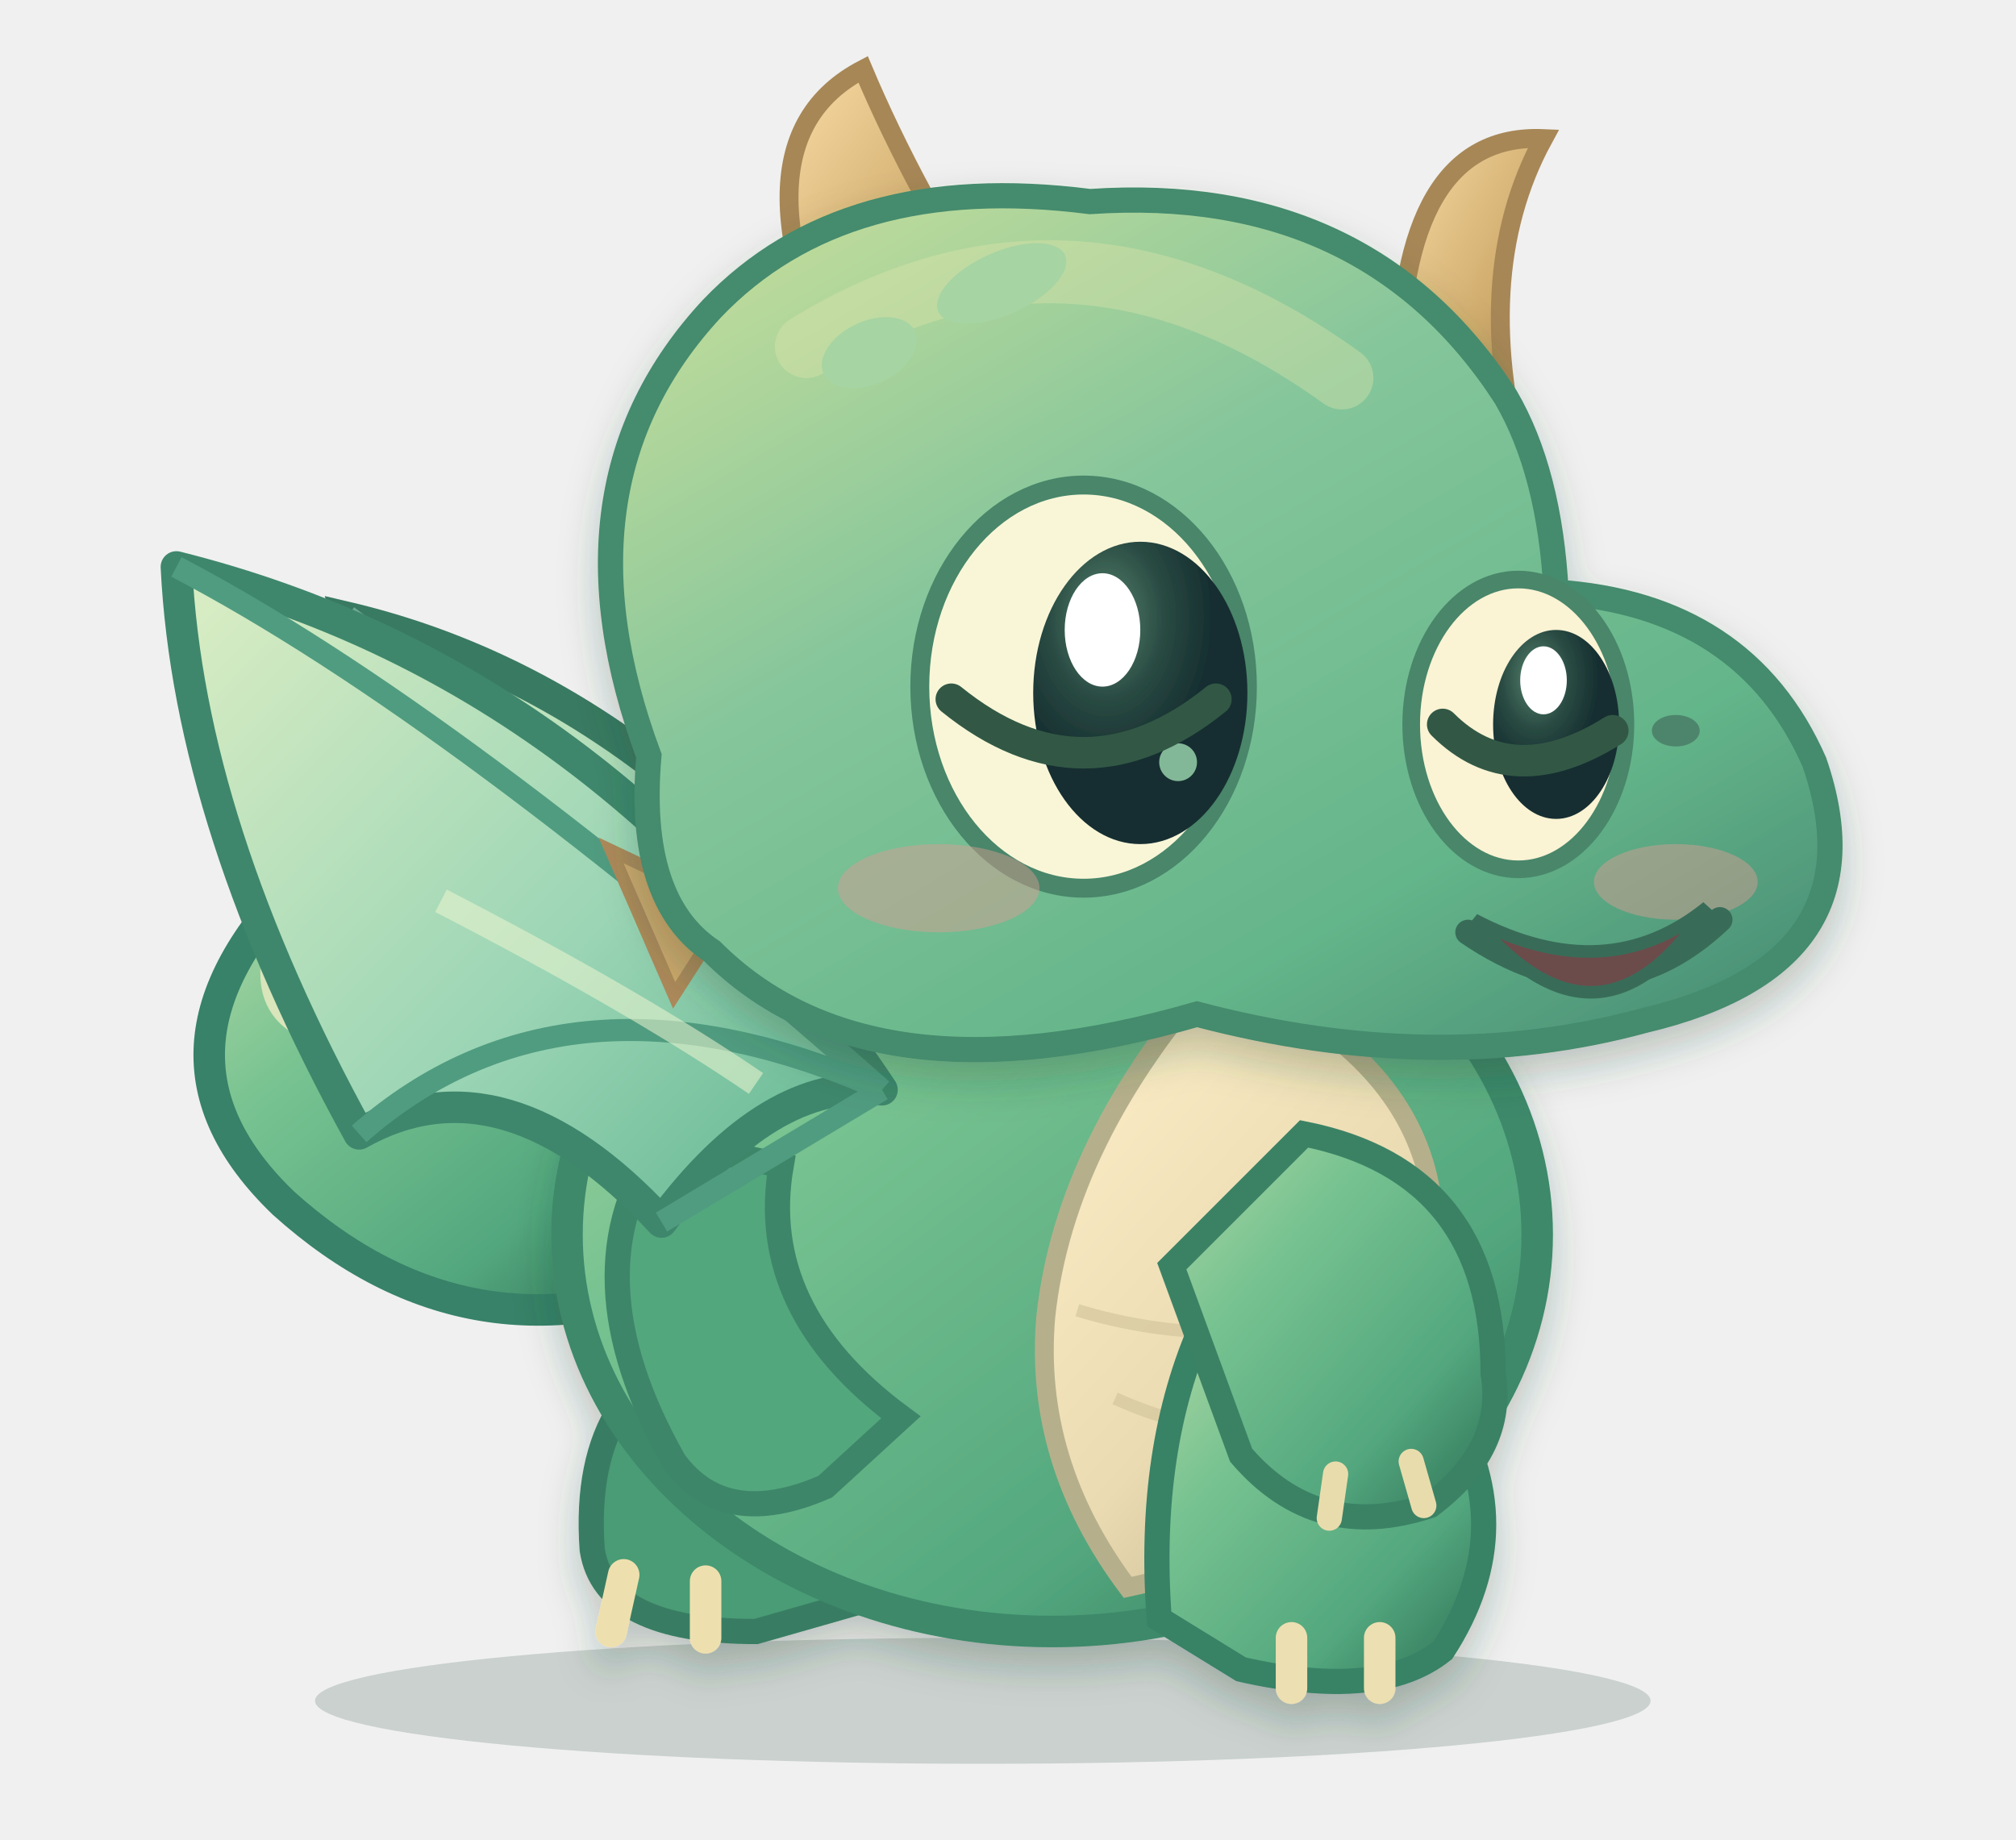
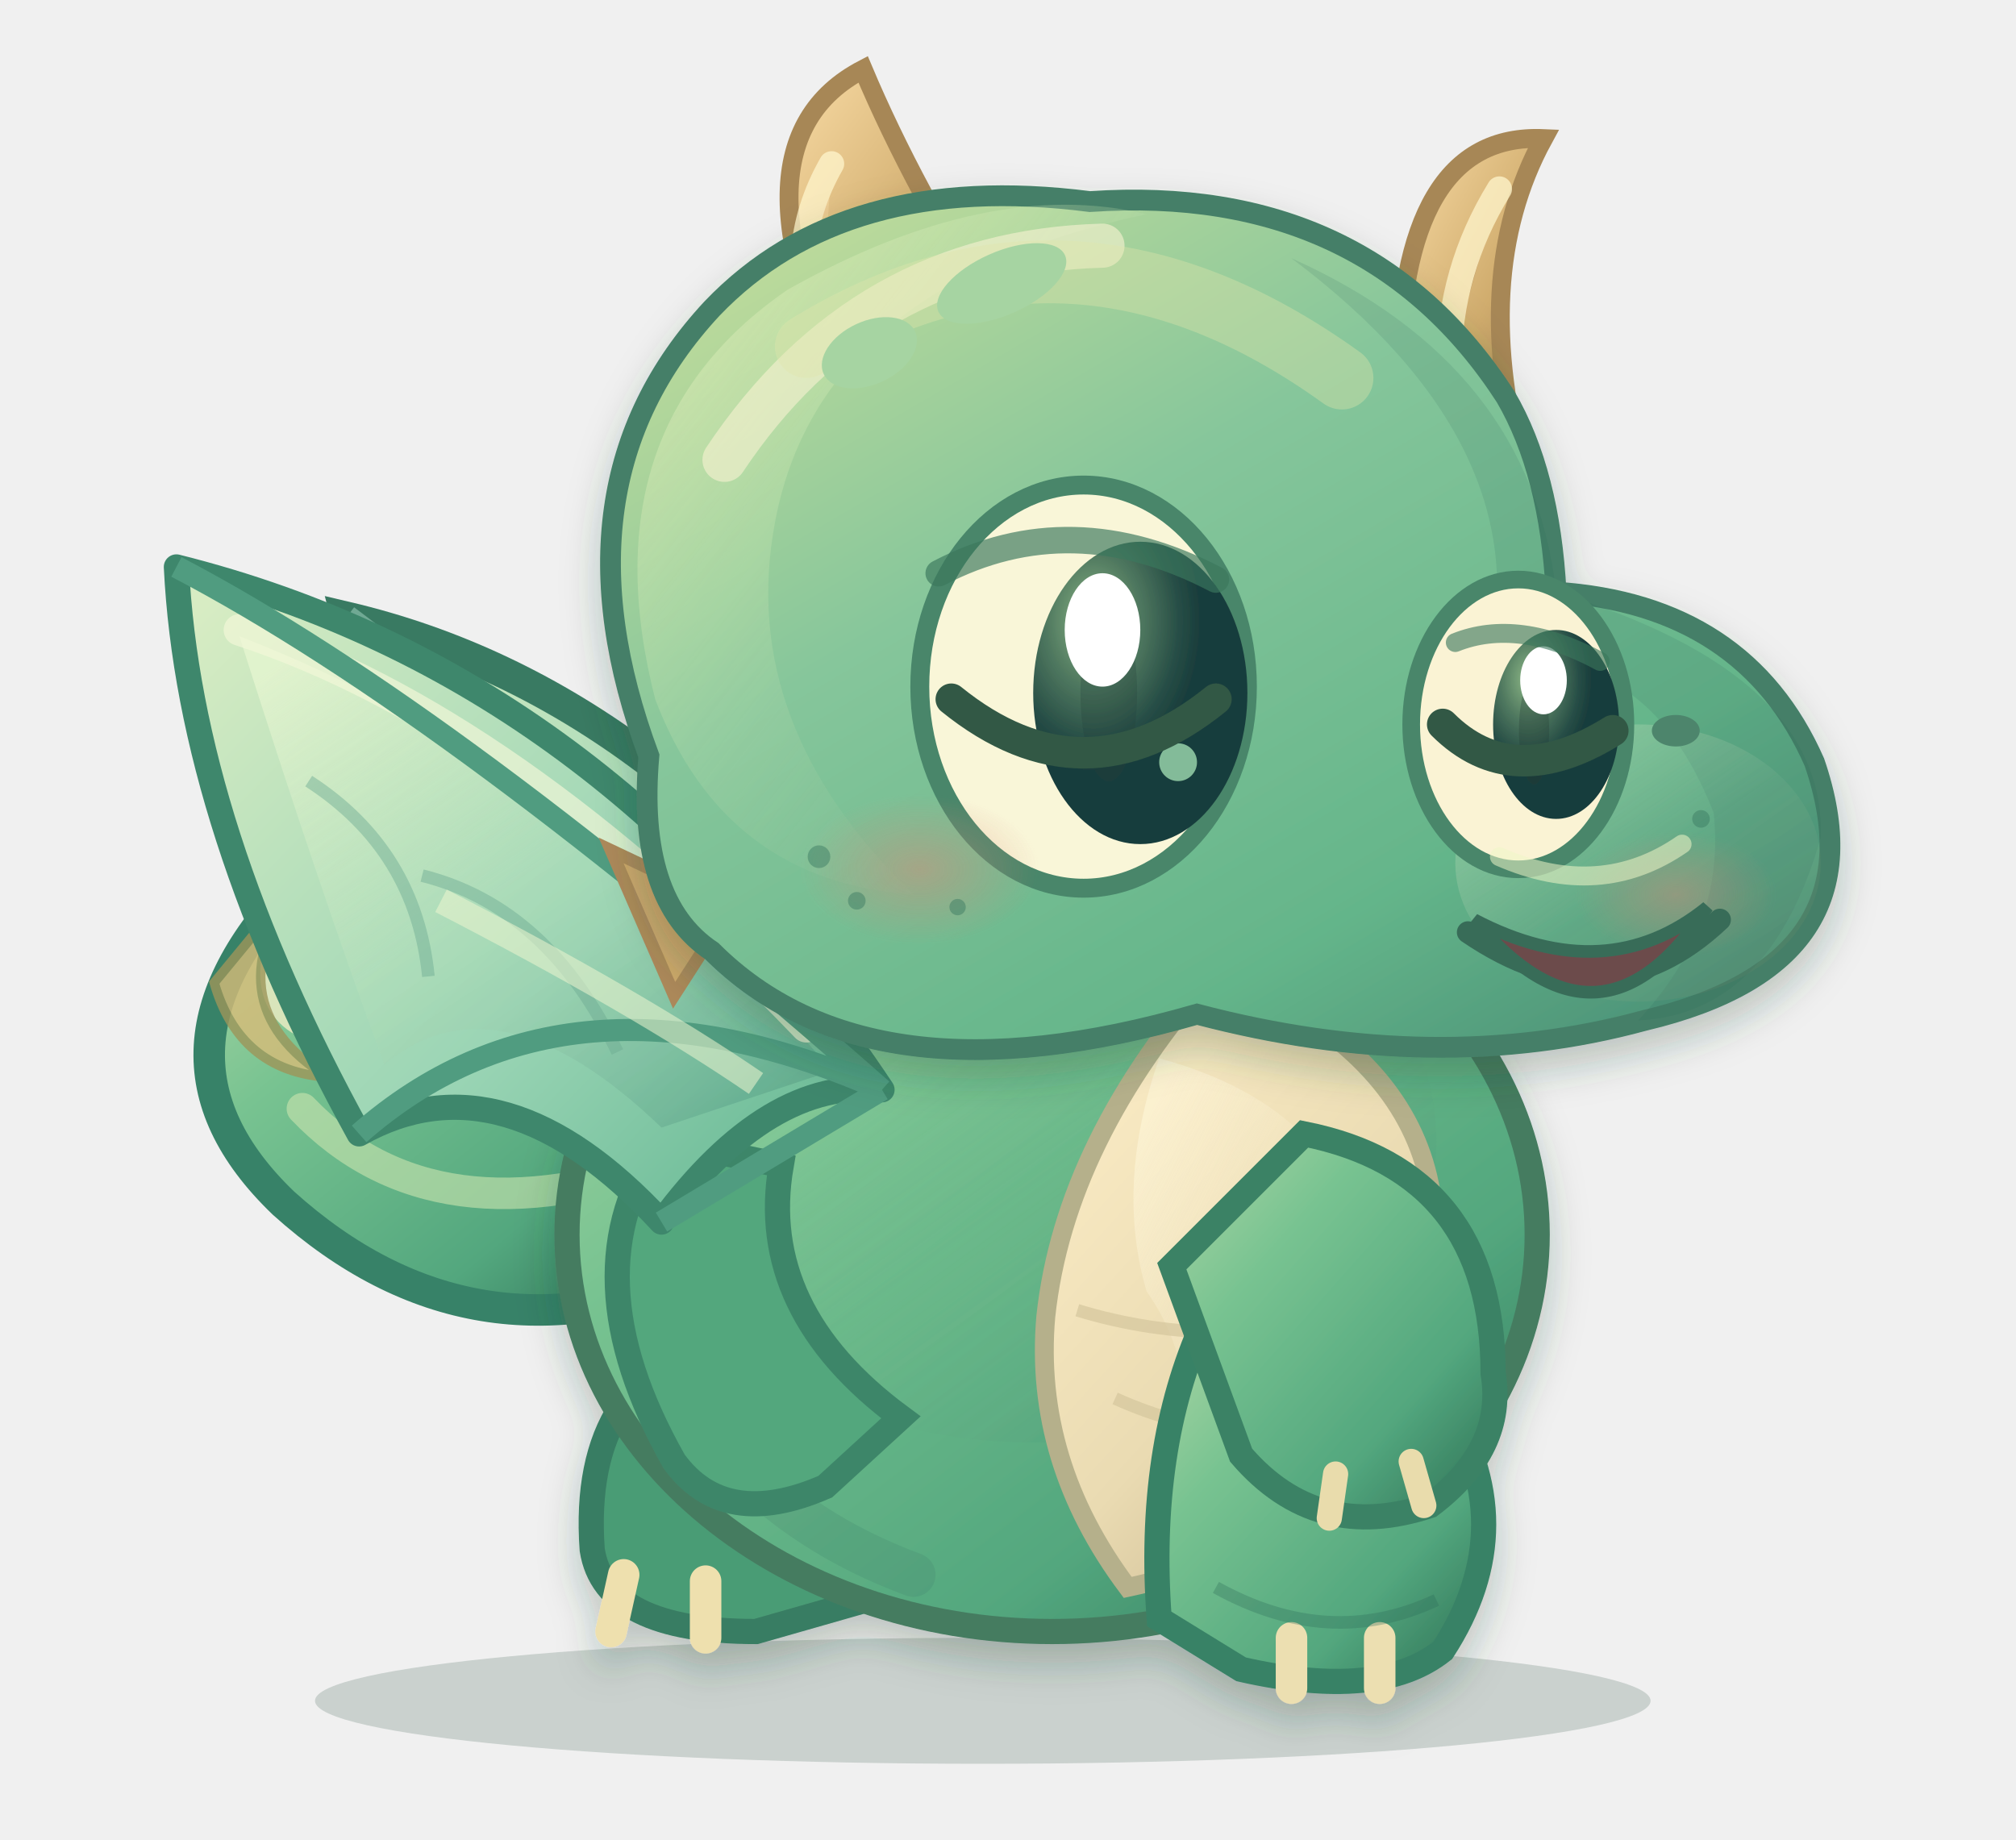
<svg xmlns="http://www.w3.org/2000/svg" viewBox="0 0 320 292" class="dragon-art" aria-hidden="true" focusable="false">
  <defs>
    <linearGradient id="nd-skin" x1=".05" y1=".05" x2=".95" y2="1">
      <stop stop-color="#a6d4a2" />
      <stop offset=".28" stop-color="#78c391" />
      <stop offset=".72" stop-color="#53a77e" />
      <stop offset="1" stop-color="#307458" />
    </linearGradient>
    <linearGradient id="nd-head" x1=".1" y1=".05" x2=".9" y2="1">
      <stop stop-color="#c1dc9b" />
      <stop offset=".35" stop-color="#86c69b" />
      <stop offset=".75" stop-color="#64b58a" />
      <stop offset="1" stop-color="#498e75" />
    </linearGradient>
    <linearGradient id="nd-belly" x1="0" y1="0" x2=".7" y2="1">
      <stop stop-color="#fff0ca" />
      <stop offset=".65" stop-color="#eadbb2" />
      <stop offset="1" stop-color="#cbb991" />
    </linearGradient>
    <linearGradient id="nd-membrane" x1="0" y1=".1" x2="1" y2="1">
      <stop stop-color="#d7ecc3" />
      <stop offset=".55" stop-color="#9bd5b5" />
      <stop offset="1" stop-color="#5db38e" />
    </linearGradient>
    <linearGradient id="nd-horn" x1=".1" y1="0" x2=".9" y2="1">
      <stop stop-color="#f5d7a0" />
      <stop offset=".55" stop-color="#d0ac6d" />
      <stop offset="1" stop-color="#96764c" />
    </linearGradient>
    <radialGradient id="nd-eye" cx=".34" cy=".25">
      <stop stop-color="#56856e" />
      <stop offset=".55" stop-color="#294a42" />
      <stop offset="1" stop-color="#162e30" />
    </radialGradient>
    <filter id="nd-shadow" x="-35%" y="-35%" width="170%" height="170%">
      <feDropShadow dx="0" dy="3" stdDeviation="3" flood-color="#24452e" flood-opacity=".26" />
    </filter>
+     <linearGradient id="nd-head-light" x1="0" y1="0" x2=".95" y2="1">
+       <stop stop-color="#f2f3c4" stop-opacity=".82" />
+       <stop offset=".38" stop-color="#d3edb7" stop-opacity=".43" />
+       <stop offset="1" stop-color="#75ad91" stop-opacity="0" />
+     </linearGradient>
+     <linearGradient id="nd-volume" x1=".06" y1=".06" x2=".94" y2=".99">
+       <stop stop-color="#daf1b7" stop-opacity=".88" />
+       <stop offset=".25" stop-color="#a5d9ab" stop-opacity=".34" />
+       <stop offset=".55" stop-color="#6fae8b" stop-opacity="0" />
+       <stop offset="1" stop-color="#315c57" stop-opacity=".29" />
+     </linearGradient>
+     <linearGradient id="nd-shell-curve" x1=".1" y1=".08" x2=".9" y2=".94">
+       <stop stop-color="#fff8dd" stop-opacity=".88" />
+       <stop offset=".53" stop-color="#f9f0d3" stop-opacity=".17" />
+       <stop offset="1" stop-color="#a68c64" stop-opacity=".3" />
+     </linearGradient>
+     <linearGradient id="nd-wing-glow" x1=".06" y1=".06" x2=".8" y2="1">
+       <stop stop-color="#eef9d6" stop-opacity=".75" />
+       <stop offset=".5" stop-color="#cceac2" stop-opacity=".2" />
+       <stop offset="1" stop-color="#387d6f" stop-opacity=".3" />
+     </linearGradient>
+     <linearGradient id="nd-rim" x1="0" y1="0" x2=".9" y2="1">
+       <stop stop-color="#e9efb3" stop-opacity=".83" />
+       <stop offset="1" stop-color="#e9efb3" stop-opacity="0" />
+     </linearGradient>
+     <radialGradient id="nd-iris" cx=".28" cy=".26">
+       <stop stop-color="#8cb785" />
+       <stop offset=".42" stop-color="#527b61" />
+       <stop offset=".8" stop-color="#274e46" />
+       <stop offset="1" stop-color="#193d3c" />
+     </radialGradient>
+     <radialGradient id="nd-cheek">
+       <stop stop-color="#d78b79" stop-opacity=".62" />
+       <stop offset="1" stop-color="#d78b79" stop-opacity="0" />
+     </radialGradient>
+     <filter id="nd-soft-shade" x="-25%" y="-25%" width="150%" height="150%">
+       <feGaussianBlur stdDeviation="3" />
+     </filter>
  </defs>
  <ellipse class="ground-shadow" cx="156" cy="270" rx="106" ry="10" fill="#244b3a" opacity=".19" />
  <g class="tail">
    <path d="M112 202Q75 218 45 191Q20 167 48 139Q38 164 61 167Q79 169 109 170" fill="url(#nd-skin)" stroke="#378268" stroke-width="5" stroke-linejoin="round" />
    <path d="M48 143Q39 160 52 163" stroke="#d9e5bb" stroke-width="6" fill="none" stroke-linecap="round" />
+     <path d="M107 184Q69 198 48 176" fill="none" stroke="#c8e4ae" stroke-width="5" opacity=".62" stroke-linecap="round" />
+     <path d="M48 139Q33 159 52 171Q38 170 34 156Z" fill="#d7bc78" stroke="#9d9559" stroke-width="1.5" opacity=".8" />
  </g>
  <g class="wing wing-back">
    <path d="M143 164Q106 110 55 98Q65 137 84 173Q110 158 130 185Z" fill="url(#nd-membrane)" stroke="#397a62" stroke-width="5" />
    <path d="M143 164Q92 126 55 98M143 164Q109 148 84 173" stroke="#70a994" stroke-width="4" fill="none" />
+     <path d="M61 107Q105 120 132 172Q109 151 88 162" fill="none" stroke="#e6f0cc" stroke-width="5" stroke-linecap="round" opacity=".66" />
+     <path d="M79 141Q88 158 84 170" fill="none" stroke="#5b947d" stroke-width="2.5" opacity=".52" />
  </g>
  <g filter="url(#nd-shadow)">
    <g class="leg leg-back">
      <path d="M116 212Q92 218 94 246Q96 259 120 259L141 253Q145 235 129 221Z" fill="#4a9c75" stroke="#397d63" stroke-width="4" />
+       <path d="M100 225Q112 219 126 226" fill="none" stroke="#b2d4a5" stroke-width="4" stroke-linecap="round" opacity=".54" />
      <path d="M99 250l-2 9m15-8v9" stroke="#eee0ae" stroke-width="5" stroke-linecap="round" />
    </g>
-     <ellipse cx="167" cy="196" rx="77" ry="63" fill="url(#nd-skin)" stroke="#3c896b" stroke-width="5" />
+     <ellipse cx="167" cy="196" rx="77" ry="63" fill="url(#nd-skin)" stroke="#457c61" stroke-width="4" />
+     <ellipse cx="164" cy="181" rx="64" ry="48" fill="url(#nd-volume)" opacity=".66" pointer-events="none" />
+     <path d="M114 157Q130 140 150 141" stroke="#ebf2be" stroke-width="7" opacity=".49" fill="none" stroke-linecap="round" />
+     <path d="M101 202Q110 237 145 250" stroke="#316e60" stroke-width="7" opacity=".16" fill="none" stroke-linecap="round" />
    <path d="M193 154Q244 175 220 225Q207 246 179 252Q164 232 166 209Q169 181 193 154Z" fill="url(#nd-belly)" stroke="#b5b08b" stroke-width="3" />
-     <g fill="none" stroke="#d4c69c" stroke-width="2" opacity=".7">
+     <path d="M184 168Q217 177 217 207Q215 237 183 247Q194 222 182 205Q177 188 184 168Z" fill="url(#nd-shell-curve)" opacity=".6" />
+     <g class="belly-ridges" fill="none" stroke="#d4c69c" stroke-width="2" opacity=".7">
      <path d="M171 208q23 7 47 0" />
      <path d="M177 222q20 9 36 2" />
      <path d="M184 235q13 6 23 2" />
    </g>
    <g class="leg leg-front">
      <path d="M191 210Q218 203 229 222Q242 242 229 262Q219 270 197 265L184 257Q182 230 191 210Z" fill="url(#nd-skin)" stroke="#398266" stroke-width="4" />
+       <path d="M198 230Q208 221 221 229" fill="none" stroke="#b6dbab" stroke-width="5" stroke-linecap="round" opacity=".7" />
      <path d="M205 260v8m14-8v8" stroke="#ecdfb1" stroke-width="5" stroke-linecap="round" />
+       <path d="M193 252Q211 262 228 254" stroke="#2d6c58" stroke-width="2" fill="none" opacity=".32" />
    </g>
    <g class="arm arm-back">
      <path d="M105 181Q90 202 107 232Q115 243 131 236L143 225Q120 208 124 185Z" fill="#52a77d" stroke="#3e8669" stroke-width="4" />
    </g>
    <g class="arm arm-front">
      <path d="M207 180Q237 186 237 218Q239 230 227 239Q209 245 197 231L186 201Z" fill="url(#nd-skin)" stroke="#3b8265" stroke-width="4" />
      <path d="M212 234l-1 7m13-9 2 7" stroke="#e9dcac" stroke-width="4" stroke-linecap="round" />
    </g>
  </g>
  <g class="wing wing-front">
-     <path d="M140 173Q96 107 28 90Q30 131 57 180Q80 167 105 194Q122 171 140 173Z" fill="url(#nd-membrane)" stroke="#3e876c" stroke-width="5" stroke-linejoin="round" />
+     <path d="M140 173Q96 107 28 90Q30 131 57 180Q80 167 105 194Q122 171 140 173Z" fill="url(#nd-membrane)" stroke="#3e876c" stroke-width="4" stroke-linejoin="round" />
+     <path d="M132 170Q92 122 38 101Q51 142 61 169Q79 154 105 179Z" fill="url(#nd-wing-glow)" opacity=".8" />
+     <path d="M38 100Q81 114 128 163" stroke="#f3f8d8" stroke-width="5" fill="none" stroke-linecap="round" opacity=".67" />
+     <path d="M49 124Q66 135 68 155M67 139Q87 144 98 167" stroke="#6caa91" stroke-width="2" fill="none" opacity=".46" />
    <path d="M140 173Q72 113 28 90M140 173Q90 151 57 180M140 173L105 194" fill="none" stroke="#509c80" stroke-width="3.5" />
    <path d="M70 143Q101 159 120 172" stroke="#ebf5cf" stroke-width="4" fill="none" opacity=".56" />
  </g>
  <g class="neck-spines" fill="#cda76b" stroke="#ac895a" stroke-width="2">
    <path d="M125 126l-17-17 0 25z" />
    <path d="M116 144l-19-9 10 23z" />
  </g>
  <g class="horns" fill="url(#nd-horn)" stroke="#a78756" stroke-width="3">
    <path d="M136 66Q114 23 137 11Q145 30 159 52Z" />
    <path d="M222 61Q222 21 245 22Q233 44 242 76Z" />
+     <path d="M130 56Q124 40 132 26M230 58Q230 43 238 30" stroke="#fff5cc" stroke-width="4" stroke-linecap="round" opacity=".75" />
  </g>
  <g filter="url(#nd-shadow)" class="face">
-     <path d="M103 120Q87 77 113 49Q134 27 173 32Q217 29 239 63Q246 75 247 94Q277 96 288 121Q299 153 261 162Q228 171 190 161Q138 176 113 151Q101 143 103 120Z" fill="url(#nd-head)" stroke="#448b6d" stroke-width="4" />
+     <path d="M103 120Q87 77 113 49Q134 27 173 32Q217 29 239 63Q246 75 247 94Q277 96 288 121Q299 153 261 162Q228 171 190 161Q138 176 113 151Q101 143 103 120Z" fill="url(#nd-head)" stroke="#457f67" stroke-width="3.3" />
+     <path d="M104 111Q93 68 125 46Q157 28 182 34Q130 45 123 83Q117 115 145 142Q115 140 104 111Z" fill="url(#nd-head-light)" opacity=".63" />
+     <path d="M205 41Q243 58 247 94Q290 107 289 133Q281 161 260 162Q274 147 272 129Q261 101 236 106Q245 71 205 41Z" fill="#265e58" opacity=".13" />
+     <path d="M115 73Q137 40 175 39" stroke="#f7f2d1" stroke-width="7" fill="none" stroke-linecap="round" opacity=".61" />
+     <ellipse cx="260" cy="137" rx="29" ry="22" fill="url(#nd-shell-curve)" opacity=".28" />
    <path d="M128 55Q170 29 213 60" stroke="#e0e6ac" stroke-width="10" opacity=".38" stroke-linecap="round" fill="none" />
    <ellipse cx="172" cy="109" rx="26" ry="32" fill="#f9f6d8" stroke="#48866a" stroke-width="3" />
    <ellipse cx="241" cy="115" rx="17" ry="23" fill="#faf3d4" stroke="#48866a" stroke-width="2.8" />
    <g class="eyes-open">
-       <ellipse cx="181" cy="110" rx="17" ry="24" fill="url(#nd-eye)" />
-       <ellipse cx="247" cy="115" rx="10" ry="15" fill="url(#nd-eye)" />
+       <ellipse cx="181" cy="110" rx="17" ry="24" fill="url(#nd-iris)" />
+       <ellipse cx="247" cy="115" rx="10" ry="15" fill="url(#nd-iris)" />
+       <ellipse cx="176" cy="110" rx="4.5" ry="14" fill="#233f39" opacity=".27" />
+       <ellipse cx="243.5" cy="116" rx="2.4" ry="8.5" fill="#203831" opacity=".29" />
      <ellipse cx="175" cy="100" rx="6" ry="9" fill="white" />
      <ellipse cx="245" cy="108" rx="3.7" ry="5.4" fill="white" />
      <circle cx="187" cy="121" r="3" fill="#9edbb0" opacity=".8" />
    </g>
    <g class="eyes-closed">
      <path d="M151 111Q172 128 193 111M229 115Q240 126 256 116" stroke="#315845" stroke-width="5" stroke-linecap="round" fill="none" />
    </g>
-     <ellipse cx="149" cy="141" rx="16" ry="7" fill="#dc9d93" opacity=".46" />
-     <ellipse cx="266" cy="140" rx="13" ry="6" fill="#dc9d93" opacity=".46" />
+     <path d="M149 91Q170 80 193 92" stroke="#3a775c" stroke-width="4.2" fill="none" opacity=".67" stroke-linecap="round" />
+     <path d="M231 102Q241 98 254 105" stroke="#3a775c" stroke-width="3" fill="none" opacity=".62" stroke-linecap="round" />
+     <ellipse cx="146" cy="138" rx="19" ry="12" fill="url(#nd-cheek)" opacity=".78" />
+     <ellipse cx="266" cy="142" rx="16" ry="10" fill="url(#nd-cheek)" opacity=".67" />
+     <g class="freckles" fill="#39785f" opacity=".46">
+       <circle cx="130" cy="136" r="1.8" />
+       <circle cx="136" cy="143" r="1.4" />
+       <circle cx="152" cy="144" r="1.3" />
+       <circle cx="270" cy="130" r="1.4" />
+     </g>
    <ellipse cx="266" cy="116" rx="3.8" ry="2.5" fill="#4d856c" />
-     <path class="smile" d="M233 148Q255 163 273 146" fill="none" stroke="#386c59" stroke-width="4" stroke-linecap="round" />
+     <path d="M238 136Q254 143 267 134" stroke="#eff6c7" stroke-width="3" opacity=".55" fill="none" stroke-linecap="round" />
+     <path class="smile" d="M233 148Q255 163 273 146" fill="none" stroke="#386c59" stroke-width="3.5" stroke-linecap="round" />
    <path class="mouth-open" d="M234 146Q254 170 271 144Q255 157 234 146Z" fill="#6c4b4c" stroke="#386c59" stroke-width="2" />
    <g fill="#a6d4a2">
      <ellipse cx="138" cy="56" rx="8" ry="5" transform="rotate(-25 138 56)" />
      <ellipse cx="159" cy="45" rx="11" ry="5" transform="rotate(-24 159 45)" />
    </g>
  </g>
</svg>
